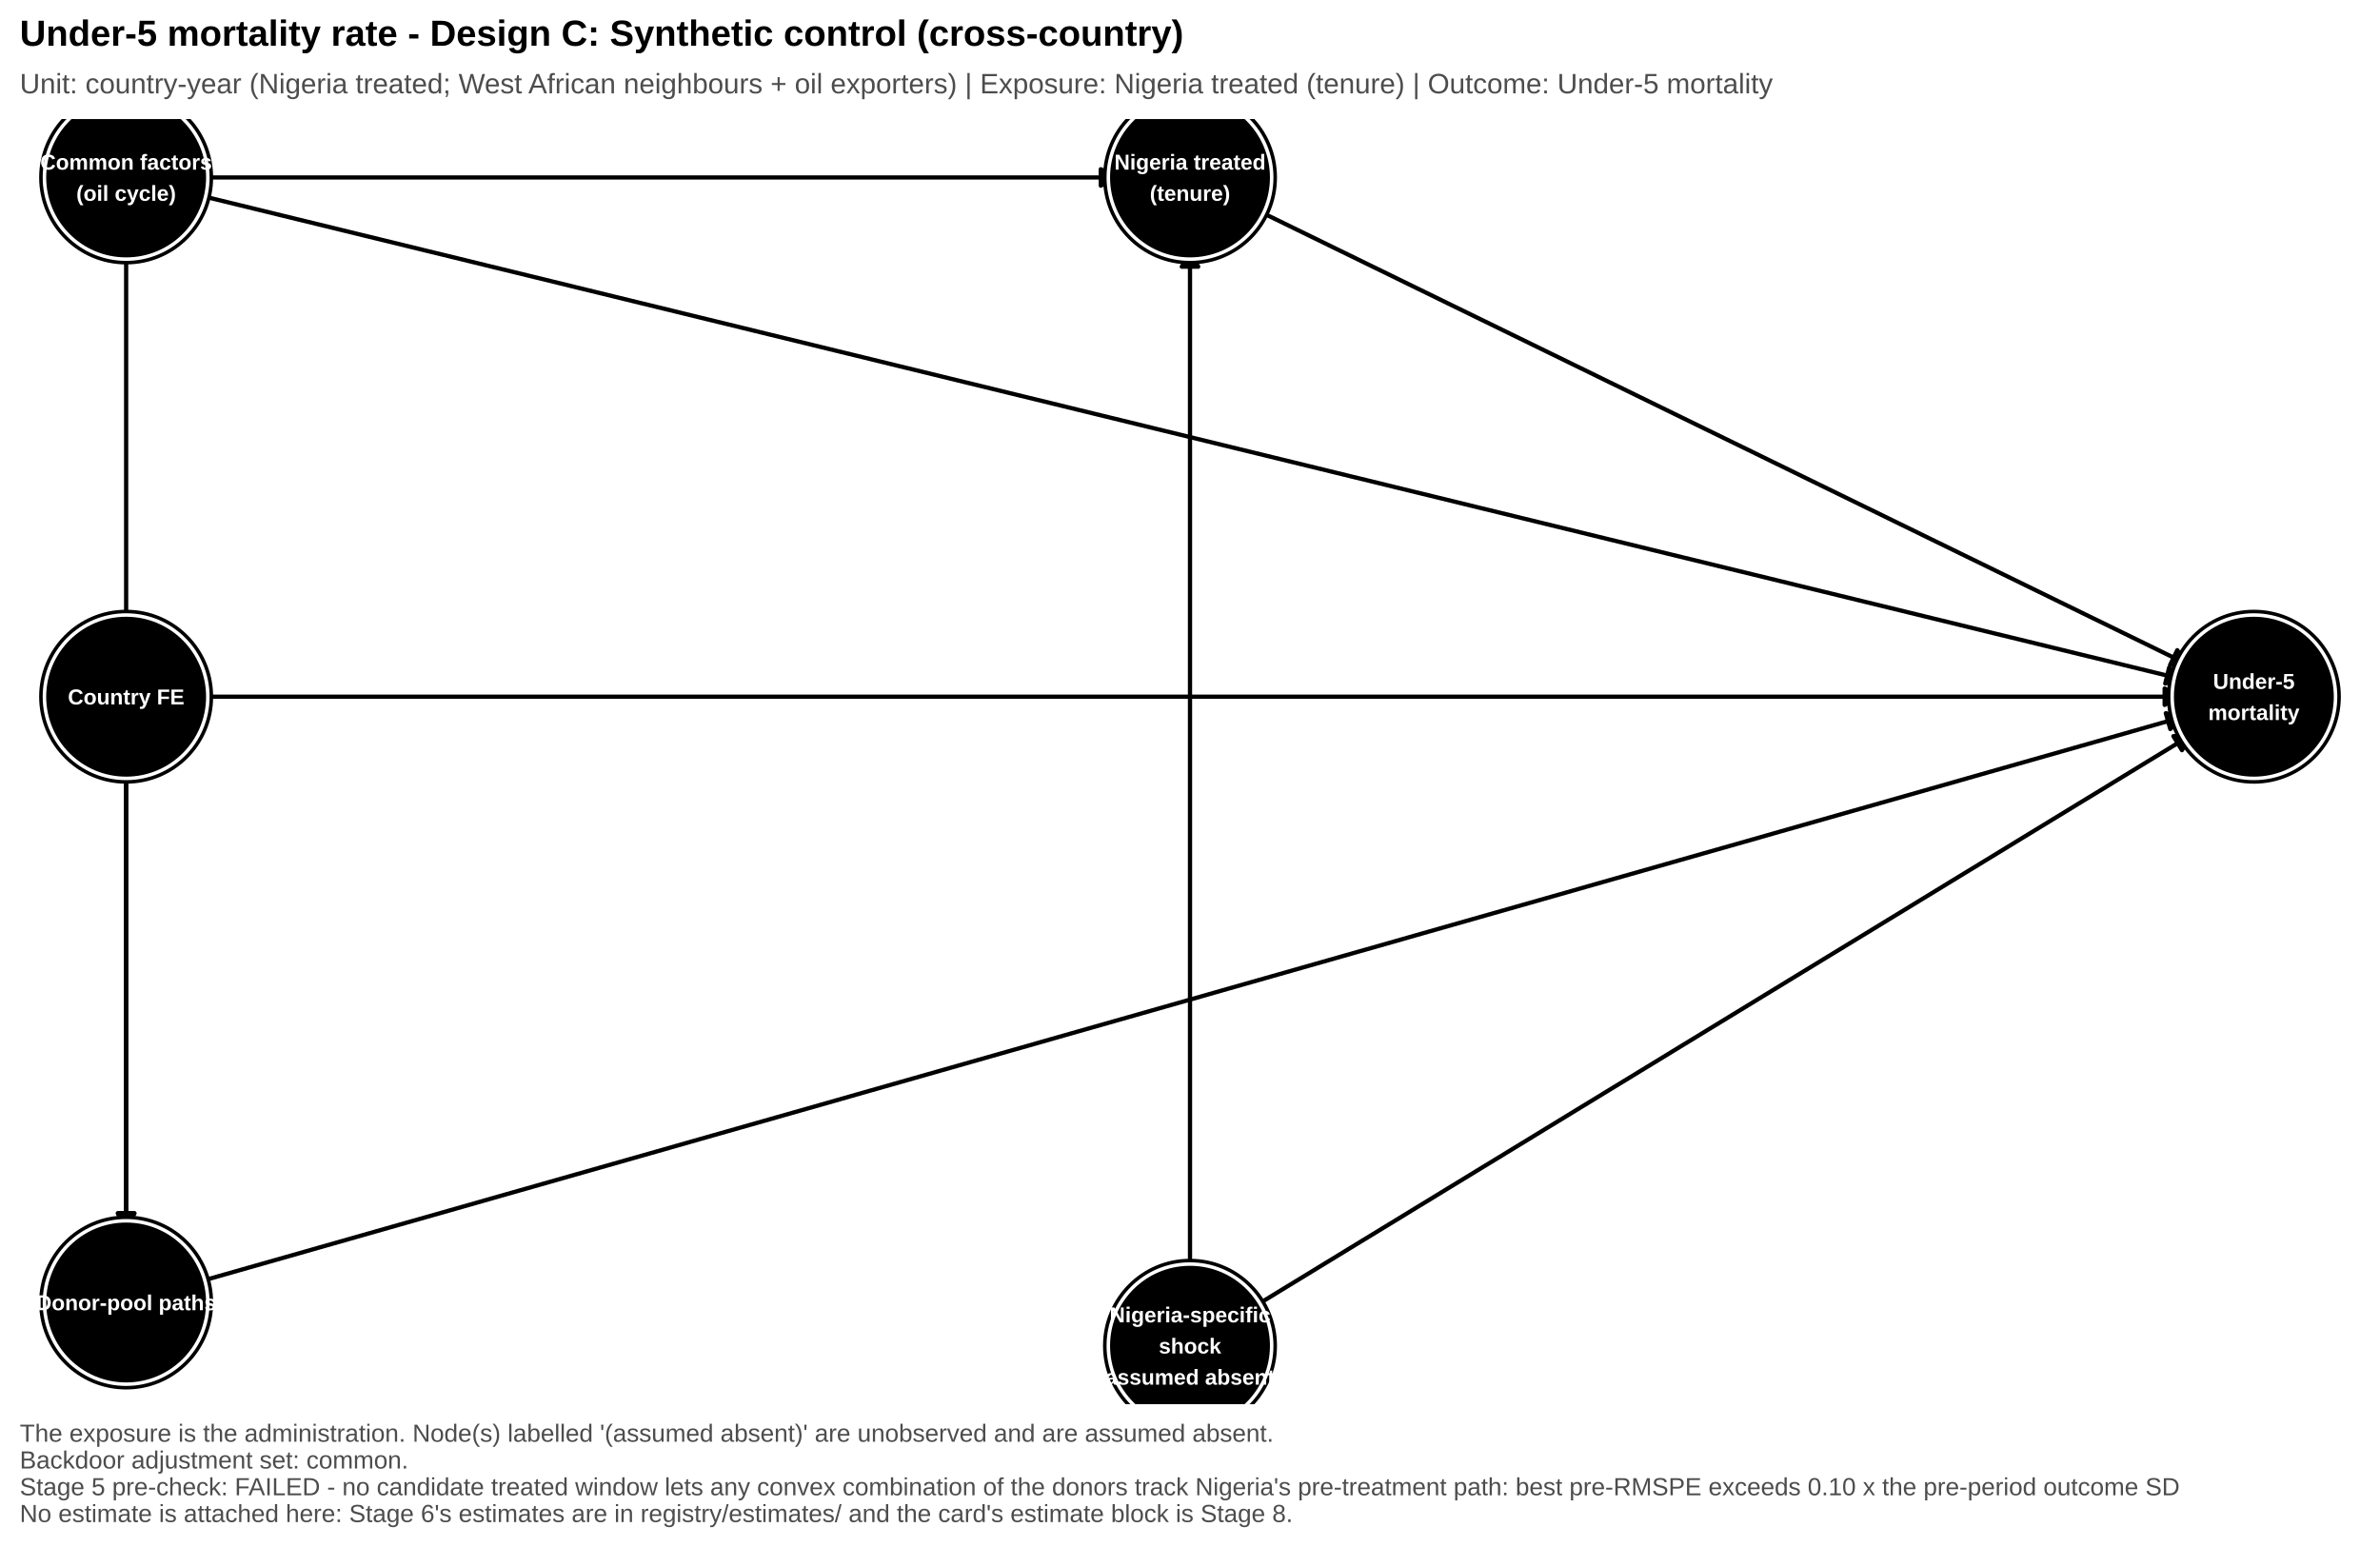
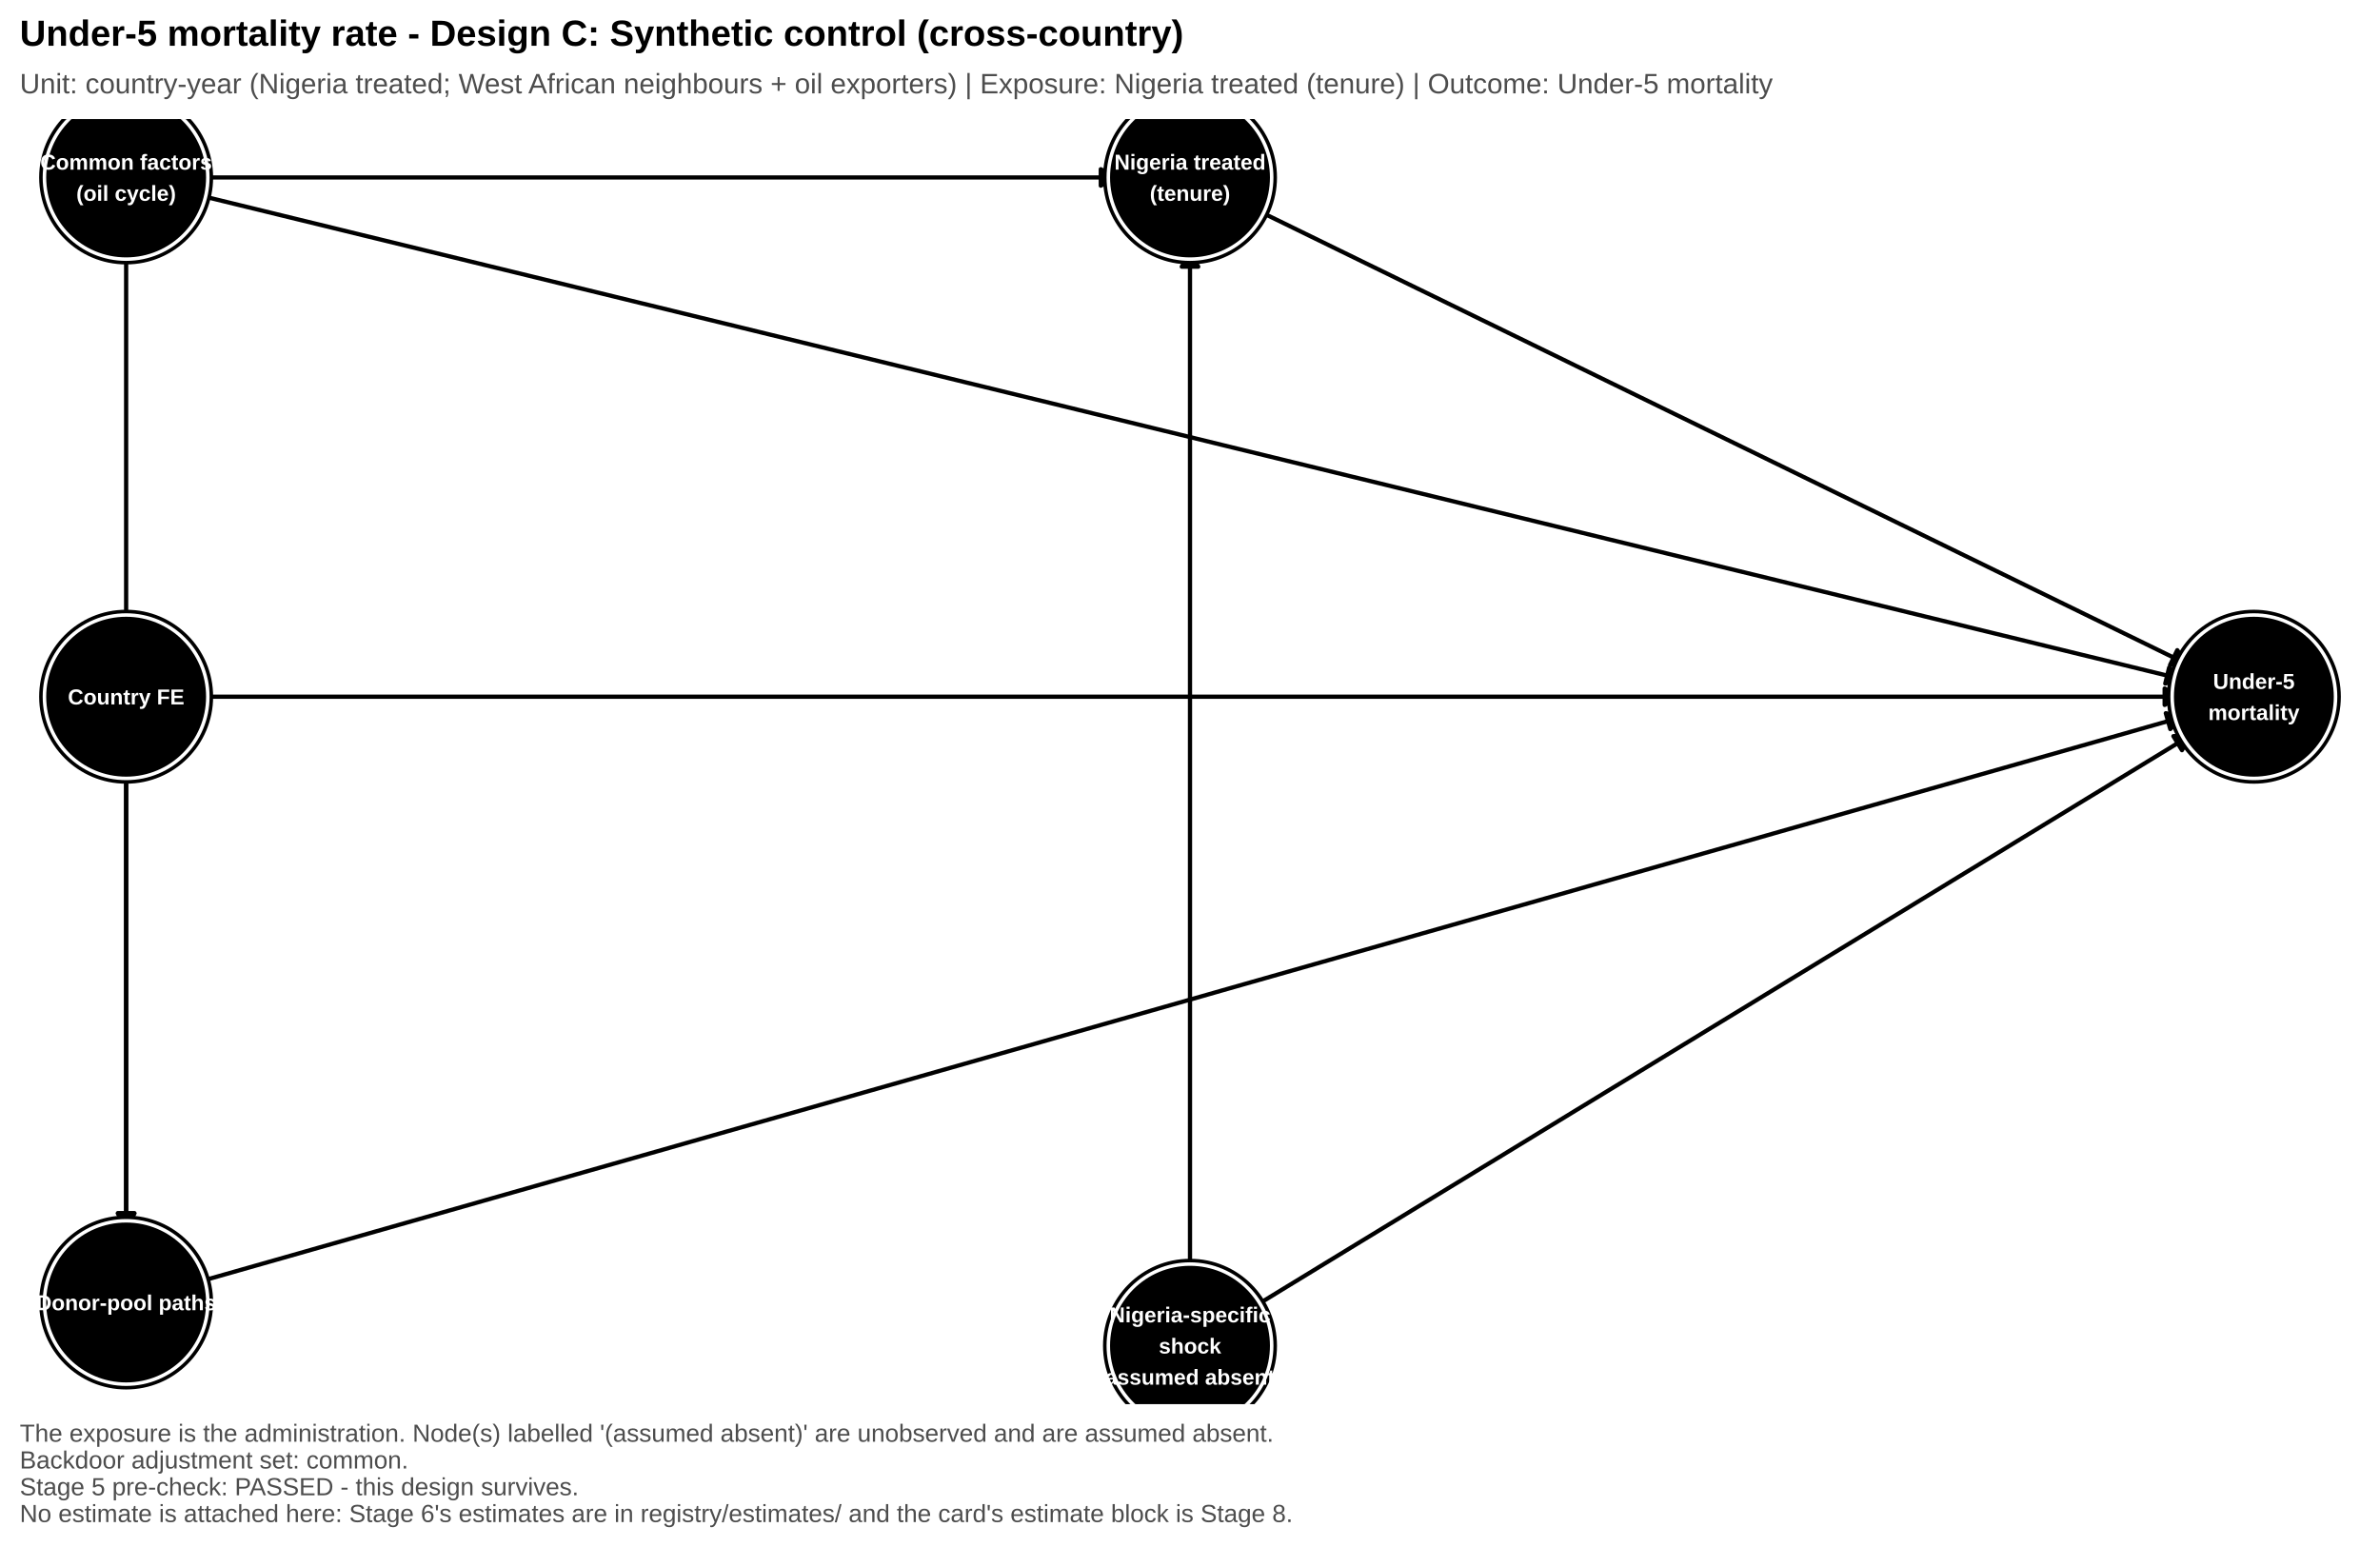
<svg xmlns="http://www.w3.org/2000/svg" width="720.00pt" height="468.00pt" viewBox="0 0 720.00 468.00">
  <g class="svglite">
    <defs>
      <style type="text/css">
    .svglite line, .svglite polyline, .svglite polygon, .svglite path, .svglite rect, .svglite circle {
      fill: none;
      stroke: #000000;
      stroke-linecap: round;
      stroke-linejoin: round;
      stroke-miterlimit: 10.00;
    }
    .svglite text {
      white-space: pre;
    }
    .svglite g.glyphgroup path {
      fill: inherit;
      stroke: none;
    }
  </style>
    </defs>
    <rect width="100%" height="100%" style="stroke: none; fill: #FFFFFF;" />
    <defs>
      <clipPath id="cpMC4wMHw3MjAuMDB8MC4wMHw0NjguMDA=">
        <rect x="0.00" y="0.00" width="720.00" height="468.00" />
      </clipPath>
    </defs>
    <g clip-path="url(#cpMC4wMHw3MjAuMDB8MC4wMHw0NjguMDA=)">
      <rect x="0.00" y="-0" width="720.00" height="468.00" style="stroke-width: 1.16; stroke: none; fill: #FFFFFF;" />
    </g>
    <defs>
      <clipPath id="cpNS45OHw3MTQuMDJ8MzYuMDF8NDI0Ljgw">
        <rect x="5.98" y="36.01" width="708.04" height="388.78" />
      </clipPath>
    </defs>
    <g clip-path="url(#cpNS45OHw3MTQuMDJ8MzYuMDF8NDI0Ljgw)">
      <polyline points="60.19,59.06 64.17,60.03 70.67,61.62 77.17,63.20 83.67,64.79 90.18,66.38 96.68,67.96 103.18,69.55 109.68,71.14 116.18,72.72 122.68,74.31 129.19,75.90 135.69,77.48 142.19,79.07 148.69,80.66 155.19,82.24 161.70,83.83 168.20,85.42 174.70,87.01 181.20,88.59 187.70,90.18 194.20,91.77 200.71,93.35 207.21,94.94 213.71,96.53 220.21,98.11 226.71,99.70 233.22,101.29 239.72,102.87 246.22,104.46 252.72,106.05 259.22,107.63 265.72,109.22 272.23,110.81 278.73,112.39 285.23,113.98 291.73,115.57 298.23,117.15 304.73,118.74 311.24,120.33 317.74,121.91 324.24,123.50 330.74,125.09 337.24,126.67 343.75,128.26 350.25,129.85 356.75,131.43 363.25,133.02 369.75,134.61 376.25,136.19 382.76,137.78 389.26,139.37 395.76,140.95 402.26,142.54 408.76,144.13 415.27,145.71 421.77,147.30 428.27,148.89 434.77,150.47 441.27,152.06 447.77,153.65 454.28,155.23 460.78,156.82 467.28,158.41 473.78,159.99 480.28,161.58 486.78,163.17 493.29,164.75 499.79,166.34 506.29,167.93 512.79,169.51 519.29,171.10 525.80,172.69 532.30,174.27 538.80,175.86 545.30,177.45 551.80,179.03 558.30,180.62 564.81,182.21 571.31,183.79 577.81,185.38 584.31,186.97 590.81,188.55 597.32,190.14 603.82,191.73 610.32,193.31 616.82,194.90 623.32,196.49 629.82,198.08 636.33,199.66 642.83,201.25 649.33,202.84 655.83,204.42 659.81,205.39 " style="stroke-width: 1.28; stroke-linecap: butt;" />
      <polygon points="655.03,206.79 659.81,205.39 656.21,201.95 " style="stroke-width: 1.28; stroke-linecap: butt; fill: #000000;" />
      <polyline points="38.16,76.36 38.16,77.75 38.16,81.19 38.16,84.62 38.16,88.06 38.16,91.50 38.16,94.94 38.16,98.38 38.16,101.81 38.16,105.25 38.16,108.69 38.16,112.13 38.16,115.57 38.16,119.00 38.16,122.44 38.16,125.88 38.16,129.32 38.16,132.76 38.16,136.19 38.16,139.63 38.16,143.07 38.16,146.51 38.16,149.94 38.16,153.38 38.16,156.82 38.16,160.26 38.16,163.70 38.16,167.13 38.16,170.57 38.16,174.01 38.16,177.45 38.16,180.89 38.16,184.32 38.16,187.76 38.16,191.20 38.16,194.64 38.16,198.08 38.16,201.51 38.16,204.95 38.16,208.39 38.16,211.83 38.16,215.26 38.16,218.70 38.16,222.14 38.16,225.58 38.16,229.02 38.16,232.45 38.16,235.89 38.16,239.33 38.16,242.77 38.16,246.21 38.16,249.64 38.16,253.08 38.16,256.52 38.16,259.96 38.16,263.39 38.16,266.83 38.16,270.27 38.16,273.71 38.16,277.15 38.16,280.58 38.16,284.02 38.16,287.46 38.16,290.90 38.16,294.34 38.16,297.77 38.16,301.21 38.16,304.65 38.16,308.09 38.16,311.53 38.16,314.96 38.16,318.40 38.16,321.84 38.16,325.28 38.16,328.71 38.16,332.15 38.16,335.59 38.16,339.03 38.16,342.47 38.16,345.90 38.16,349.34 38.16,352.78 38.16,356.22 38.16,359.66 38.16,363.09 38.16,366.53 38.16,369.97 38.16,371.36 " style="stroke-width: 1.28; stroke-linecap: butt;" />
      <polygon points="35.67,367.04 38.16,371.36 40.65,367.04 " style="stroke-width: 1.28; stroke-linecap: butt; fill: #000000;" />
      <polyline points="60.84,53.68 60.92,53.68 64.17,53.68 67.42,53.68 70.67,53.68 73.92,53.68 77.17,53.68 80.42,53.68 83.67,53.68 86.92,53.68 90.18,53.68 93.43,53.68 96.68,53.68 99.93,53.68 103.18,53.68 106.43,53.68 109.68,53.68 112.93,53.68 116.18,53.68 119.43,53.68 122.68,53.68 125.94,53.68 129.19,53.68 132.44,53.68 135.69,53.68 138.94,53.68 142.19,53.68 145.44,53.68 148.69,53.68 151.94,53.68 155.19,53.68 158.44,53.68 161.70,53.68 164.95,53.68 168.20,53.68 171.45,53.68 174.70,53.68 177.95,53.68 181.20,53.68 184.45,53.68 187.70,53.68 190.95,53.68 194.20,53.68 197.46,53.68 200.71,53.68 203.96,53.68 207.21,53.68 210.46,53.68 213.71,53.68 216.96,53.68 220.21,53.68 223.46,53.68 226.71,53.68 229.96,53.68 233.22,53.68 236.47,53.68 239.72,53.68 242.97,53.68 246.22,53.68 249.47,53.68 252.72,53.68 255.97,53.68 259.22,53.68 262.47,53.68 265.72,53.68 268.97,53.68 272.23,53.68 275.48,53.68 278.73,53.68 281.98,53.68 285.23,53.68 288.48,53.68 291.73,53.68 294.98,53.68 298.23,53.68 301.48,53.68 304.73,53.68 307.99,53.68 311.24,53.68 314.49,53.68 317.74,53.68 320.99,53.68 324.24,53.68 327.49,53.68 330.74,53.68 333.99,53.68 337.24,53.68 337.32,53.68 " style="stroke-width: 1.28; stroke-linecap: butt;" />
      <polygon points="333.01,56.17 337.32,53.68 333.01,51.19 " style="stroke-width: 1.28; stroke-linecap: butt; fill: #000000;" />
      <polyline points="60.84,210.77 64.17,210.77 70.67,210.77 77.17,210.77 83.67,210.77 90.18,210.77 96.68,210.77 103.18,210.77 109.68,210.77 116.18,210.77 122.68,210.77 129.19,210.77 135.69,210.77 142.19,210.77 148.69,210.77 155.19,210.77 161.70,210.77 168.20,210.77 174.70,210.77 181.20,210.77 187.70,210.77 194.20,210.77 200.71,210.77 207.21,210.77 213.71,210.77 220.21,210.77 226.71,210.77 233.22,210.77 239.72,210.77 246.22,210.77 252.72,210.77 259.22,210.77 265.72,210.77 272.23,210.77 278.73,210.77 285.23,210.77 291.73,210.77 298.23,210.77 304.73,210.77 311.24,210.77 317.74,210.77 324.24,210.77 330.74,210.77 337.24,210.77 343.75,210.77 350.25,210.77 356.75,210.77 363.25,210.77 369.75,210.77 376.25,210.77 382.76,210.77 389.26,210.77 395.76,210.77 402.26,210.77 408.76,210.77 415.27,210.77 421.77,210.77 428.27,210.77 434.77,210.77 441.27,210.77 447.77,210.77 454.28,210.77 460.78,210.77 467.28,210.77 473.78,210.77 480.28,210.77 486.78,210.77 493.29,210.77 499.79,210.77 506.29,210.77 512.79,210.77 519.29,210.77 525.80,210.77 532.30,210.77 538.80,210.77 545.30,210.77 551.80,210.77 558.30,210.77 564.81,210.77 571.31,210.77 577.81,210.77 584.31,210.77 590.81,210.77 597.32,210.77 603.82,210.77 610.32,210.77 616.82,210.77 623.32,210.77 629.82,210.77 636.33,210.77 642.83,210.77 649.33,210.77 655.83,210.77 659.16,210.77 " style="stroke-width: 1.28; stroke-linecap: butt;" />
      <polygon points="654.85,213.26 659.16,210.77 654.85,208.28 " style="stroke-width: 1.28; stroke-linecap: butt; fill: #000000;" />
      <polyline points="38.16,233.45 38.16,234.83 38.16,236.69 38.16,238.54 38.16,240.39 38.16,242.24 38.16,244.09 38.16,245.94 38.16,247.79 38.16,249.64 38.16,251.49 38.16,253.35 38.16,255.20 38.16,257.05 38.16,258.90 38.16,260.75 38.16,262.60 38.16,264.45 38.16,266.30 38.16,268.15 38.16,270.01 38.16,271.86 38.16,273.71 38.16,275.56 38.16,277.41 38.16,279.26 38.16,281.11 38.16,282.96 38.16,284.82 38.16,286.67 38.16,288.52 38.16,290.37 38.16,292.22 38.16,294.07 38.16,295.92 38.16,297.77 38.16,299.62 38.16,301.48 38.16,303.33 38.16,305.18 38.16,307.03 38.16,308.88 38.16,310.73 38.16,312.58 38.16,314.43 38.16,316.29 38.16,318.14 38.16,319.99 38.16,321.84 38.16,323.69 38.16,325.54 38.16,327.39 38.16,329.24 38.16,331.09 38.16,332.95 38.16,334.80 38.16,336.65 38.16,338.50 38.16,340.35 38.16,342.20 38.16,344.05 38.16,345.90 38.16,347.76 38.16,349.61 38.16,351.46 38.16,353.31 38.16,355.16 38.16,357.01 38.16,358.86 38.16,360.71 38.16,362.56 38.16,364.42 38.16,366.27 38.16,368.12 38.16,369.97 38.16,371.36 " style="stroke-width: 1.28; stroke-linecap: butt;" />
      <polygon points="35.67,367.04 38.16,371.36 40.65,367.04 " style="stroke-width: 1.28; stroke-linecap: butt; fill: #000000;" />
      <polyline points="59.97,387.82 64.17,386.63 70.67,384.78 77.17,382.93 83.67,381.08 90.18,379.23 96.68,377.37 103.18,375.52 109.68,373.67 116.18,371.82 122.68,369.97 129.19,368.12 135.69,366.27 142.19,364.42 148.69,362.56 155.19,360.71 161.70,358.86 168.20,357.01 174.70,355.16 181.20,353.31 187.70,351.46 194.20,349.61 200.71,347.76 207.21,345.90 213.71,344.05 220.21,342.20 226.71,340.35 233.22,338.50 239.72,336.65 246.22,334.80 252.72,332.95 259.22,331.09 265.72,329.24 272.23,327.39 278.73,325.54 285.23,323.69 291.73,321.84 298.23,319.99 304.73,318.14 311.24,316.29 317.74,314.43 324.24,312.58 330.74,310.73 337.24,308.88 343.75,307.03 350.25,305.18 356.75,303.33 363.25,301.48 369.75,299.62 376.25,297.77 382.76,295.92 389.26,294.07 395.76,292.22 402.26,290.37 408.76,288.52 415.27,286.67 421.77,284.82 428.27,282.96 434.77,281.11 441.27,279.26 447.77,277.41 454.28,275.56 460.78,273.71 467.28,271.86 473.78,270.01 480.28,268.15 486.78,266.30 493.29,264.45 499.79,262.60 506.29,260.75 512.79,258.90 519.29,257.05 525.80,255.20 532.30,253.35 538.80,251.49 545.30,249.64 551.80,247.79 558.30,245.94 564.81,244.09 571.31,242.24 577.81,240.39 584.31,238.54 590.81,236.69 597.32,234.83 603.82,232.98 610.32,231.13 616.82,229.28 623.32,227.43 629.82,225.58 636.33,223.73 642.83,221.88 649.33,220.02 655.83,218.17 660.03,216.98 " style="stroke-width: 1.28; stroke-linecap: butt;" />
      <polygon points="656.56,220.56 660.03,216.98 655.20,215.76 " style="stroke-width: 1.28; stroke-linecap: butt; fill: #000000;" />
      <polyline points="380.38,63.63 382.76,64.79 386.01,66.38 389.26,67.96 392.51,69.55 395.76,71.14 399.01,72.72 402.26,74.31 405.51,75.90 408.76,77.48 412.01,79.07 415.27,80.66 418.52,82.24 421.77,83.83 425.02,85.42 428.27,87.01 431.52,88.59 434.77,90.18 438.02,91.77 441.27,93.35 444.52,94.94 447.77,96.53 451.03,98.11 454.28,99.70 457.53,101.29 460.78,102.87 464.03,104.46 467.28,106.05 470.53,107.63 473.78,109.22 477.03,110.81 480.28,112.39 483.53,113.98 486.78,115.57 490.04,117.15 493.29,118.74 496.54,120.33 499.79,121.91 503.04,123.50 506.29,125.09 509.54,126.67 512.79,128.26 516.04,129.85 519.29,131.43 522.54,133.02 525.80,134.61 529.05,136.19 532.30,137.78 535.55,139.37 538.80,140.95 542.05,142.54 545.30,144.13 548.55,145.71 551.80,147.30 555.05,148.89 558.30,150.47 561.56,152.06 564.81,153.65 568.06,155.23 571.31,156.82 574.56,158.41 577.81,159.99 581.06,161.58 584.31,163.17 587.56,164.75 590.81,166.34 594.06,167.93 597.32,169.51 600.57,171.10 603.82,172.69 607.07,174.27 610.32,175.86 613.57,177.45 616.82,179.03 620.07,180.62 623.32,182.21 626.57,183.79 629.82,185.38 633.08,186.97 636.33,188.55 639.58,190.14 642.83,191.73 646.08,193.31 649.33,194.90 652.58,196.49 655.83,198.08 659.08,199.66 661.46,200.82 " style="stroke-width: 1.28; stroke-linecap: butt;" />
      <polygon points="656.49,201.17 661.46,200.82 658.67,196.69 " style="stroke-width: 1.28; stroke-linecap: butt; fill: #000000;" />
      <polyline points="379.36,395.31 379.51,395.22 382.76,393.24 386.01,391.26 389.26,389.27 392.51,387.29 395.76,385.31 399.01,383.32 402.26,381.34 405.51,379.36 408.76,377.37 412.01,375.39 415.27,373.41 418.52,371.42 421.77,369.44 425.02,367.46 428.27,365.47 431.52,363.49 434.77,361.51 438.02,359.52 441.27,357.54 444.52,355.56 447.77,353.57 451.03,351.59 454.28,349.61 457.53,347.62 460.78,345.64 464.03,343.66 467.28,341.67 470.53,339.69 473.78,337.71 477.03,335.72 480.28,333.74 483.53,331.76 486.78,329.77 490.04,327.79 493.29,325.81 496.54,323.82 499.79,321.84 503.04,319.86 506.29,317.87 509.54,315.89 512.79,313.91 516.04,311.92 519.29,309.94 522.54,307.96 525.80,305.97 529.05,303.99 532.30,302.00 535.55,300.02 538.80,298.04 542.05,296.05 545.30,294.07 548.55,292.09 551.80,290.10 555.05,288.12 558.30,286.14 561.56,284.15 564.81,282.17 568.06,280.19 571.31,278.20 574.56,276.22 577.81,274.24 581.06,272.25 584.31,270.27 587.56,268.29 590.81,266.30 594.06,264.32 597.32,262.34 600.57,260.35 603.82,258.37 607.07,256.39 610.32,254.40 613.57,252.42 616.82,250.44 620.07,248.45 623.32,246.47 626.57,244.49 629.82,242.50 633.08,240.52 636.33,238.54 639.58,236.55 642.83,234.57 646.08,232.59 649.33,230.60 652.58,228.62 655.83,226.64 659.08,224.65 662.33,222.67 662.48,222.58 " style="stroke-width: 1.28; stroke-linecap: butt;" />
      <polygon points="660.09,226.95 662.48,222.58 657.50,222.70 " style="stroke-width: 1.28; stroke-linecap: butt; fill: #000000;" />
      <polyline points="360.00,384.45 360.00,382.13 360.00,378.56 360.00,374.99 360.00,371.42 360.00,367.85 360.00,364.28 360.00,360.71 360.00,357.14 360.00,353.57 360.00,350.00 360.00,346.43 360.00,342.86 360.00,339.29 360.00,335.72 360.00,332.15 360.00,328.58 360.00,325.01 360.00,321.44 360.00,317.87 360.00,314.30 360.00,310.73 360.00,307.16 360.00,303.59 360.00,300.02 360.00,296.45 360.00,292.88 360.00,289.31 360.00,285.74 360.00,282.17 360.00,278.60 360.00,275.03 360.00,271.46 360.00,267.89 360.00,264.32 360.00,260.75 360.00,257.18 360.00,253.61 360.00,250.04 360.00,246.47 360.00,242.90 360.00,239.33 360.00,235.76 360.00,232.19 360.00,228.62 360.00,225.05 360.00,221.48 360.00,217.91 360.00,214.34 360.00,210.77 360.00,207.20 360.00,203.63 360.00,200.06 360.00,196.49 360.00,192.92 360.00,189.35 360.00,185.78 360.00,182.21 360.00,178.64 360.00,175.07 360.00,171.50 360.00,167.93 360.00,164.36 360.00,160.79 360.00,157.22 360.00,153.65 360.00,150.08 360.00,146.51 360.00,142.94 360.00,139.37 360.00,135.80 360.00,132.23 360.00,128.66 360.00,125.09 360.00,121.52 360.00,117.95 360.00,114.38 360.00,110.81 360.00,107.24 360.00,103.67 360.00,100.10 360.00,96.53 360.00,92.96 360.00,89.39 360.00,85.81 360.00,82.24 360.00,78.67 360.00,76.36 " style="stroke-width: 1.28; stroke-linecap: butt;" />
      <polygon points="362.49,80.68 360.00,76.36 357.51,80.68 " style="stroke-width: 1.28; stroke-linecap: butt; fill: #000000;" />
      <circle cx="681.84" cy="210.77" r="25.96" style="stroke-width: 0.71; fill: #000000;" />
      <circle cx="38.16" cy="53.68" r="25.96" style="stroke-width: 0.71; fill: #000000;" />
      <circle cx="38.16" cy="210.77" r="25.96" style="stroke-width: 0.71; fill: #000000;" />
      <circle cx="38.16" cy="394.03" r="25.96" style="stroke-width: 0.71; fill: #000000;" />
      <circle cx="360.00" cy="53.68" r="25.96" style="stroke-width: 0.71; fill: #000000;" />
      <circle cx="360.00" cy="407.12" r="25.96" style="stroke-width: 0.71; fill: #000000;" />
      <circle cx="681.84" cy="210.77" r="24.89" style="stroke-width: 0.71; stroke: #FFFFFF; fill: #FFFFFF;" />
      <circle cx="38.16" cy="53.68" r="24.89" style="stroke-width: 0.71; stroke: #FFFFFF; fill: #FFFFFF;" />
      <circle cx="38.16" cy="210.77" r="24.89" style="stroke-width: 0.71; stroke: #FFFFFF; fill: #FFFFFF;" />
      <circle cx="38.16" cy="394.03" r="24.89" style="stroke-width: 0.71; stroke: #FFFFFF; fill: #FFFFFF;" />
      <circle cx="360.00" cy="53.68" r="24.89" style="stroke-width: 0.71; stroke: #FFFFFF; fill: #FFFFFF;" />
      <circle cx="360.00" cy="407.12" r="24.89" style="stroke-width: 0.71; stroke: #FFFFFF; fill: #FFFFFF;" />
      <circle cx="681.84" cy="210.77" r="23.83" style="stroke-width: 0.71; fill: #000000;" />
      <circle cx="38.16" cy="53.68" r="23.83" style="stroke-width: 0.71; fill: #000000;" />
      <circle cx="38.16" cy="210.77" r="23.83" style="stroke-width: 0.71; fill: #000000;" />
      <circle cx="38.16" cy="394.03" r="23.83" style="stroke-width: 0.71; fill: #000000;" />
      <circle cx="360.00" cy="53.68" r="23.83" style="stroke-width: 0.71; fill: #000000;" />
      <circle cx="360.00" cy="407.12" r="23.83" style="stroke-width: 0.71; fill: #000000;" />
      <text x="681.84" y="208.40" text-anchor="middle" style="font-size: 6.54px; font-weight: bold;fill: #FFFFFF; font-family: &quot;Arial&quot;;" textLength="24.66px" lengthAdjust="spacingAndGlyphs">Under-5</text>
      <text x="681.84" y="217.82" text-anchor="middle" style="font-size: 6.54px; font-weight: bold;fill: #FFFFFF; font-family: &quot;Arial&quot;;" textLength="27.56px" lengthAdjust="spacingAndGlyphs">mortality</text>
      <text x="38.16" y="51.31" text-anchor="middle" style="font-size: 6.54px; font-weight: bold;fill: #FFFFFF; font-family: &quot;Arial&quot;;" textLength="51.86px" lengthAdjust="spacingAndGlyphs">Common factors</text>
      <text x="38.16" y="60.74" text-anchor="middle" style="font-size: 6.54px; font-weight: bold;fill: #FFFFFF; font-family: &quot;Arial&quot;;" textLength="30.08px" lengthAdjust="spacingAndGlyphs">(oil cycle)</text>
      <text x="38.16" y="213.11" text-anchor="middle" style="font-size: 6.54px; font-weight: bold;fill: #FFFFFF; font-family: &quot;Arial&quot;;" textLength="35.17px" lengthAdjust="spacingAndGlyphs">Country FE</text>
      <text x="38.16" y="396.37" text-anchor="middle" style="font-size: 6.54px; font-weight: bold;fill: #FFFFFF; font-family: &quot;Arial&quot;;" textLength="54.36px" lengthAdjust="spacingAndGlyphs">Donor-pool paths</text>
      <text x="360.00" y="51.31" text-anchor="middle" style="font-size: 6.54px; font-weight: bold;fill: #FFFFFF; font-family: &quot;Arial&quot;;" textLength="45.69px" lengthAdjust="spacingAndGlyphs">Nigeria treated</text>
      <text x="360.00" y="60.74" text-anchor="middle" style="font-size: 6.54px; font-weight: bold;fill: #FFFFFF; font-family: &quot;Arial&quot;;" textLength="24.28px" lengthAdjust="spacingAndGlyphs">(tenure)</text>
      <text x="360.00" y="400.04" text-anchor="middle" style="font-size: 6.54px; font-weight: bold;fill: #FFFFFF; font-family: &quot;Arial&quot;;" textLength="48.58px" lengthAdjust="spacingAndGlyphs">Nigeria-specific</text>
      <text x="360.00" y="409.46" text-anchor="middle" style="font-size: 6.54px; font-weight: bold;fill: #FFFFFF; font-family: &quot;Arial&quot;;" textLength="18.84px" lengthAdjust="spacingAndGlyphs">shock</text>
      <text x="360.00" y="418.89" text-anchor="middle" style="font-size: 6.54px; font-weight: bold;fill: #FFFFFF; font-family: &quot;Arial&quot;;" textLength="55.45px" lengthAdjust="spacingAndGlyphs">(assumed absent)</text>
    </g>
    <g clip-path="url(#cpMC4wMHw3MjAuMDB8MC4wMHw0NjguMDA=)">
      <text x="5.98" y="28.24" style="font-size: 8.50px;fill: #4D4D4D; font-family: &quot;Arial&quot;;" textLength="540.00px" lengthAdjust="spacingAndGlyphs">Unit: country-year (Nigeria treated; West African neighbours + oil exporters)  |  Exposure: Nigeria treated (tenure)  |  Outcome: Under-5 mortality</text>
      <text x="5.98" y="13.85" style="font-size: 11.00px; font-weight: bold; font-family: &quot;Arial&quot;;" textLength="352.16px" lengthAdjust="spacingAndGlyphs">Under-5 mortality rate - Design C: Synthetic control (cross-country)</text>
      <text x="5.98" y="436.15" style="font-size: 7.50px;fill: #4D4D4D; font-family: &quot;Arial&quot;;" textLength="379.33px" lengthAdjust="spacingAndGlyphs">The exposure is the administration. Node(s) labelled '(assumed absent)' are unobserved and are assumed absent.</text>
      <text x="5.98" y="444.25" style="font-size: 7.50px;fill: #4D4D4D; font-family: &quot;Arial&quot;;" textLength="117.53px" lengthAdjust="spacingAndGlyphs">Backdoor adjustment set: common.</text>
-       <text x="5.98" y="452.35" style="font-size: 7.50px;fill: #4D4D4D; font-family: &quot;Arial&quot;;" textLength="653.34px" lengthAdjust="spacingAndGlyphs">Stage 5 pre-check: FAILED - no candidate treated window lets any convex combination of the donors track Nigeria's pre-treatment path: best pre-RMSPE exceeds 0.10 x the pre-period outcome SD</text>
+       <text x="5.98" y="452.35" style="font-size: 7.50px;fill: #4D4D4D; font-family: &quot;Arial&quot;;" textLength="169.06px" lengthAdjust="spacingAndGlyphs">Stage 5 pre-check: PASSED - this design survives.</text>
      <text x="5.98" y="460.45" style="font-size: 7.50px;fill: #4D4D4D; font-family: &quot;Arial&quot;;" textLength="385.05px" lengthAdjust="spacingAndGlyphs">No estimate is attached here: Stage 6's estimates are in registry/estimates/ and the card's estimate block is Stage 8.</text>
    </g>
  </g>
</svg>
